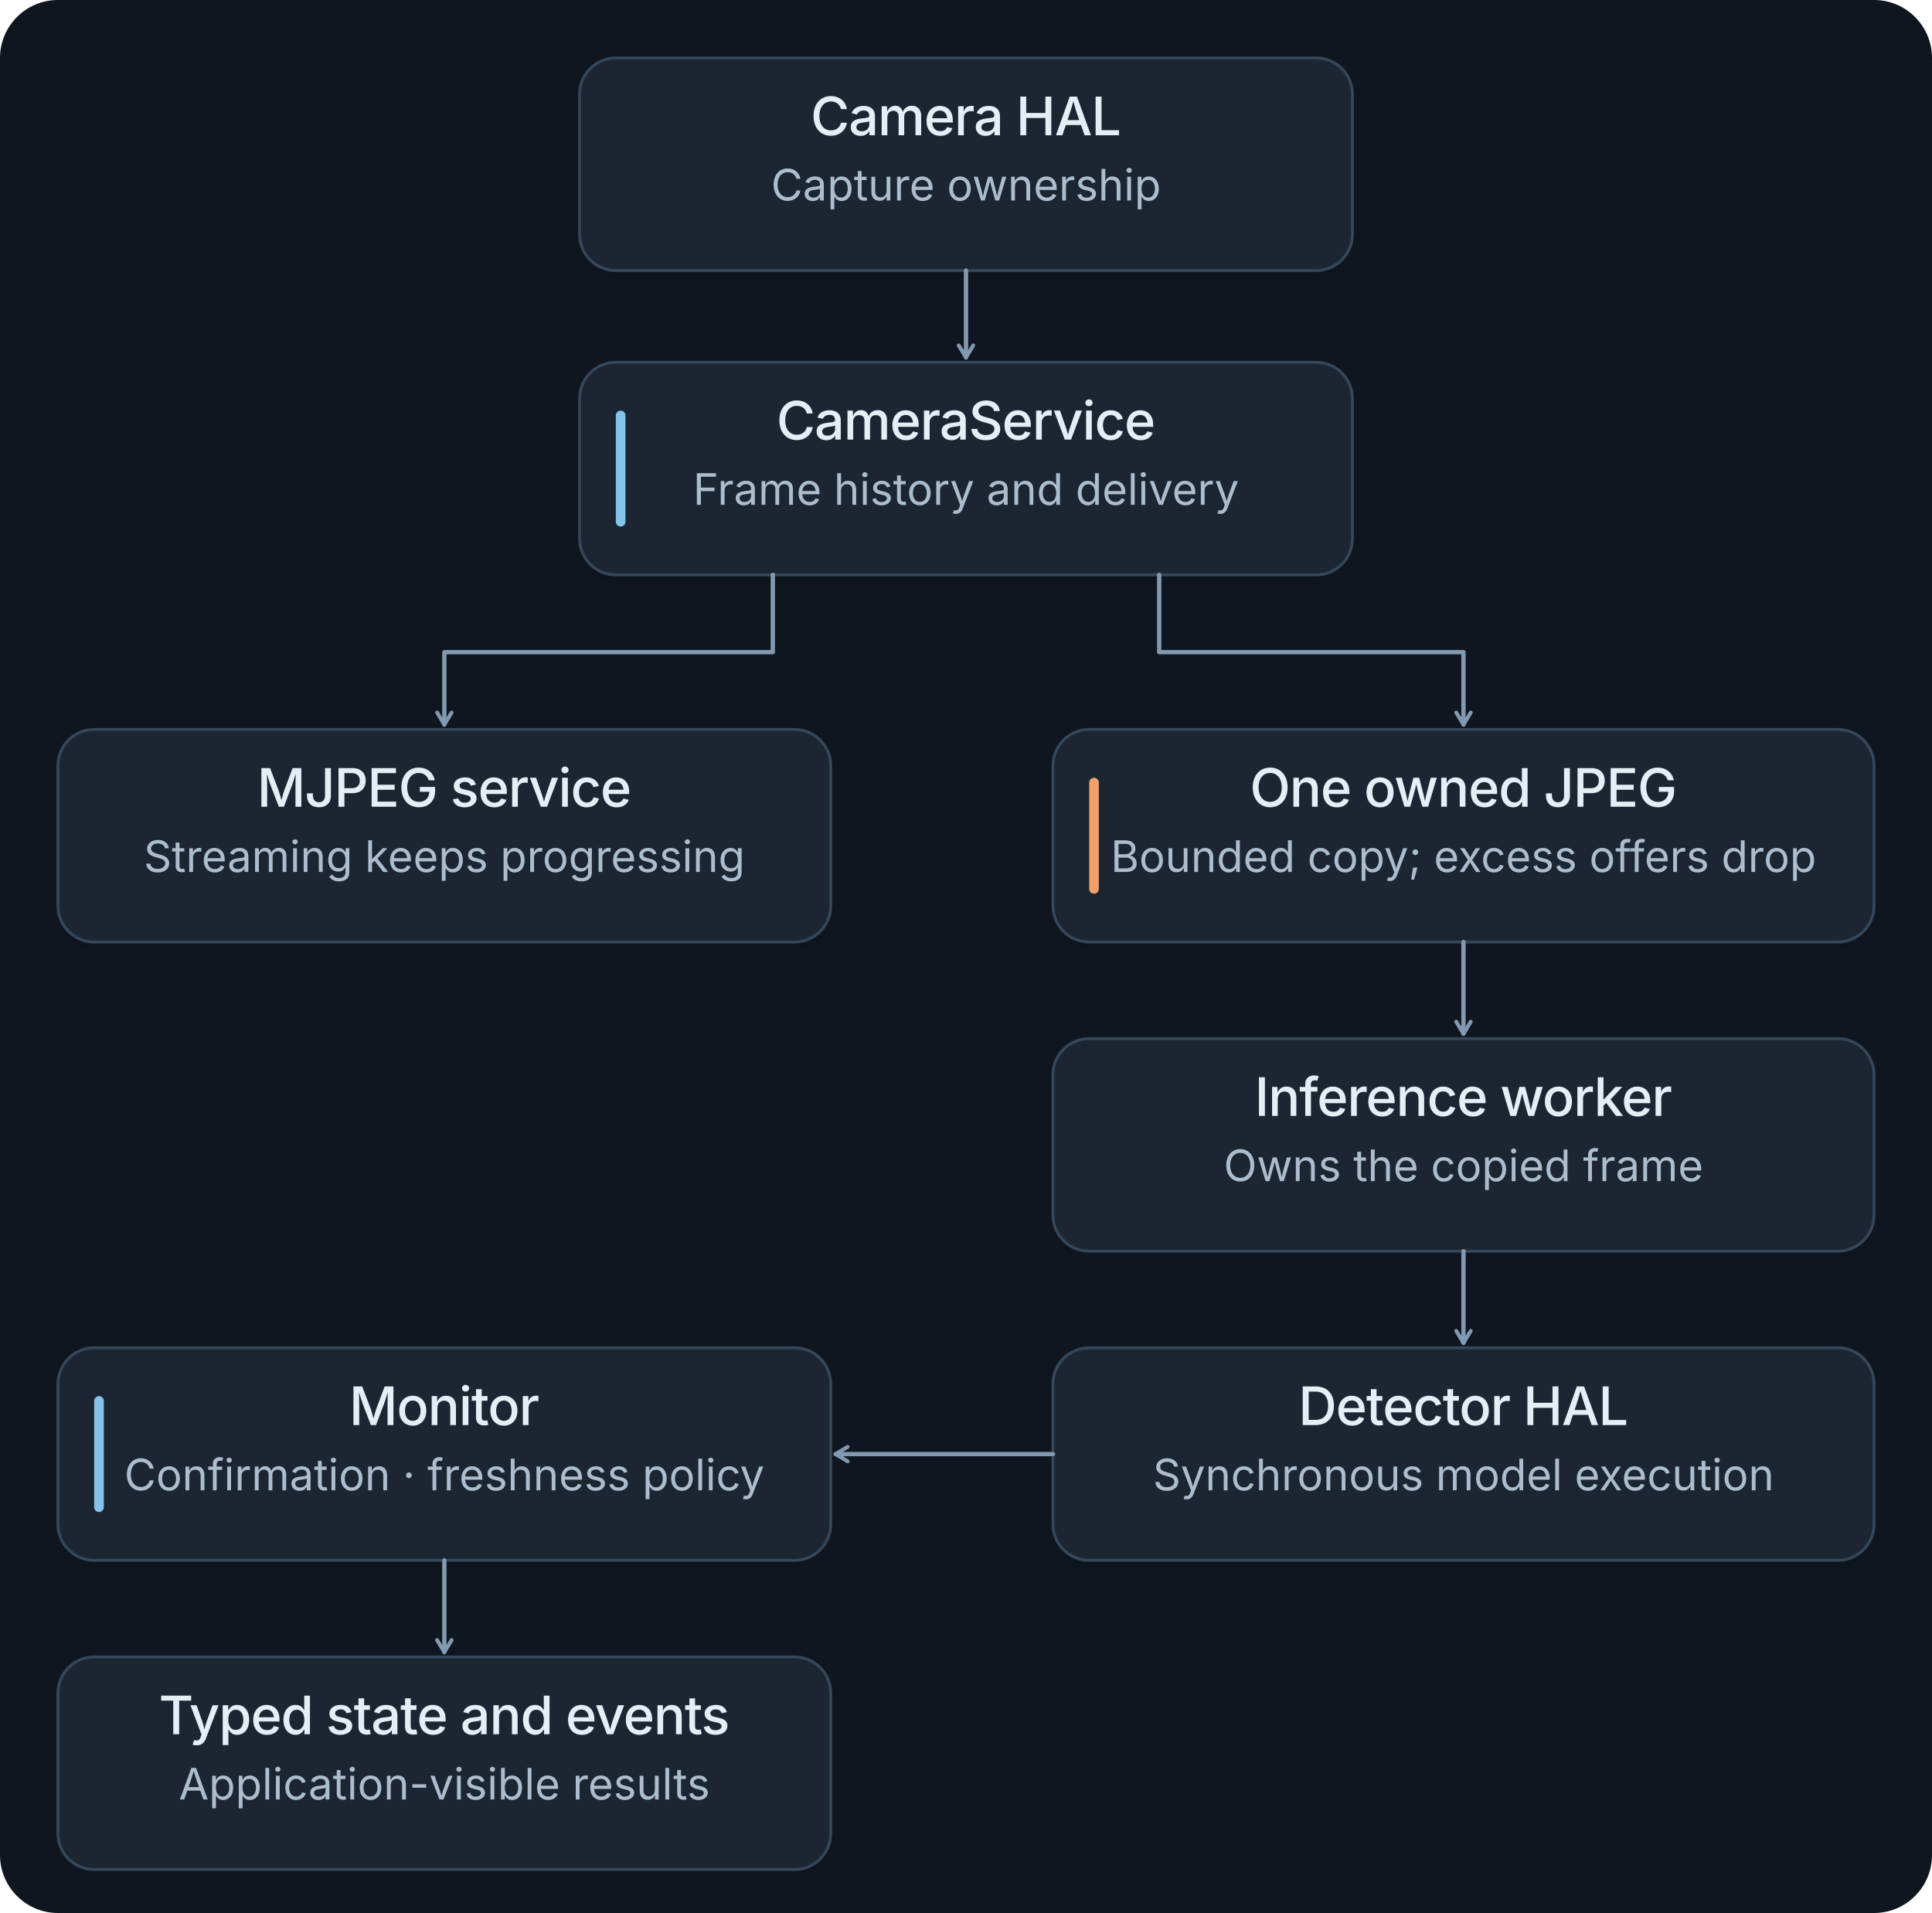
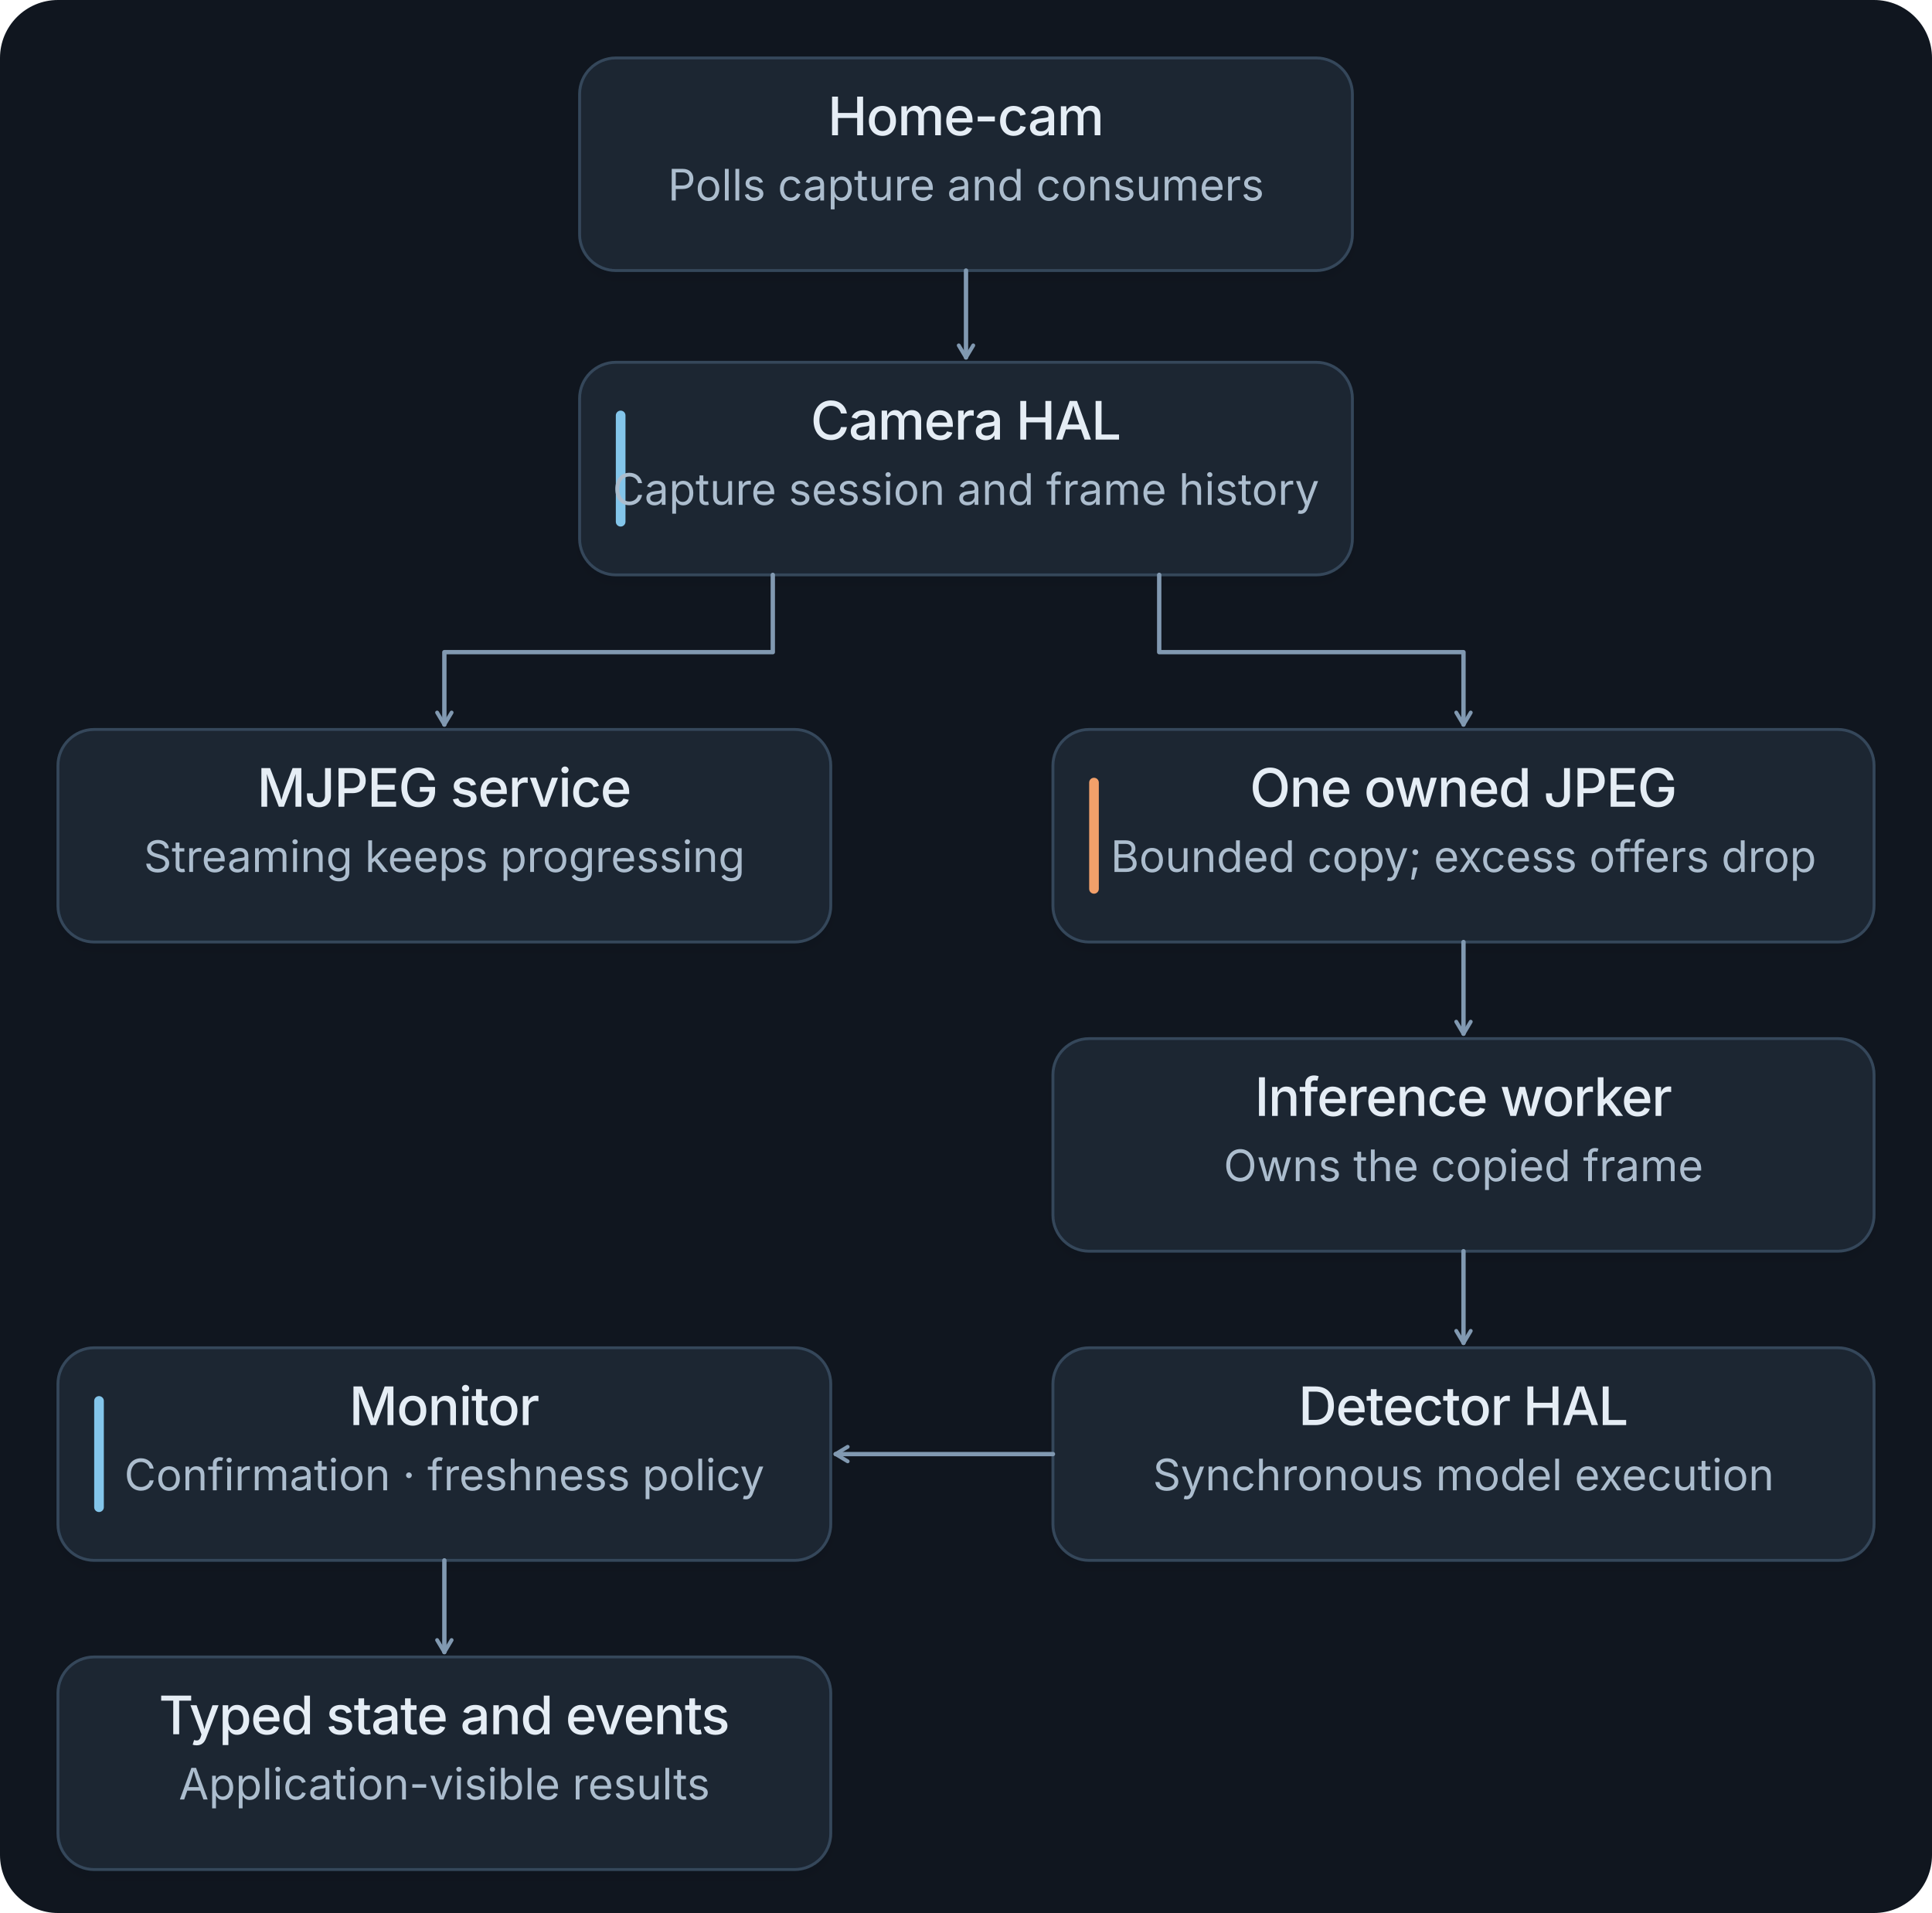
<svg xmlns="http://www.w3.org/2000/svg" width="800" height="792" viewBox="0 0 800 792" role="img" aria-labelledby="title description">
  <defs>
    <marker id="arrow" viewBox="0 0 8 8" refX="6" refY="4" markerWidth="8" markerHeight="8" markerUnits="userSpaceOnUse" orient="auto">
      <path d="M1 1 L6 4 L1 7" fill="none" stroke="#8199B1" stroke-width="1.6" stroke-linecap="round" stroke-linejoin="round" />
    </marker>
    <filter id="shadow" x="-10%" y="-20%" width="120%" height="145%">
      <feGaussianBlur in="SourceAlpha" stdDeviation="3" result="blur" />
      <feOffset in="blur" dx="0" dy="3" result="offset-blur" />
      <feFlood flood-color="#000000" flood-opacity="0.055" result="shadow-color" />
      <feComposite in="shadow-color" in2="offset-blur" operator="in" result="card-shadow" />
      <feMerge>
        <feMergeNode in="card-shadow" />
        <feMergeNode in="SourceGraphic" />
      </feMerge>
    </filter>
    <style>
      text { font-family: Inter, "Helvetica Neue", Arial, sans-serif; }
      .card { fill: #1A2533; stroke: #34465A; stroke-width: 1.2; }
      .label { fill: #E5EDF5; font-weight: 500; letter-spacing: -0.4px; }
      .subtitle { fill: #ACBDCE; font-size: 18px; }
      .edge { fill: none; stroke: #8199B1; stroke-width: 1.8; stroke-linecap: round; stroke-linejoin: round; marker-end: url(#arrow); }
      .edge-label { fill: #ACBDCE; font-size: 16px; }
    </style>
  </defs>
  <rect width="800" height="792" rx="24" fill="#10161F" />
  <g id="node-camera-hal" data-panel="true">
    <rect x="240" y="24" width="320" height="88" rx="15" class="card" filter="url(#shadow)" />
-     <text x="400" y="56" text-anchor="middle" class="label" font-size="22">Camera HAL</text>
-     <text x="400" y="83" text-anchor="middle" class="subtitle">Capture ownership</text>
+     <text x="400" y="56" text-anchor="middle" class="label" font-size="22">Home-cam</text>
+     <text x="400" y="83" text-anchor="middle" class="subtitle">Polls capture and consumers</text>
  </g>
  <g id="node-camera-service" data-panel="true">
    <rect x="240" y="150" width="320" height="88" rx="15" class="card" filter="url(#shadow)" />
    <rect x="255" y="170" width="4" height="48" rx="2" fill="#83C5EA" />
-     <text x="400" y="182" text-anchor="middle" class="label" font-size="22">CameraService</text>
-     <text x="400" y="209" text-anchor="middle" class="subtitle">Frame history and delivery</text>
+     <text x="400" y="182" text-anchor="middle" class="label" font-size="22">Camera HAL</text>
+     <text x="400" y="209" text-anchor="middle" class="subtitle">Capture session and frame history</text>
  </g>
  <path id="edge-camera-hal-camera-service" data-from="camera-hal" data-to="camera-service" d="M400 112 V148" class="edge" />
  <g id="node-stream" data-panel="true">
    <rect x="24" y="302" width="320" height="88" rx="15" class="card" filter="url(#shadow)" />
    <text x="184" y="334" text-anchor="middle" class="label" font-size="22">MJPEG service</text>
    <text x="184" y="361" text-anchor="middle" class="subtitle">Streaming keeps progressing</text>
  </g>
  <g id="node-jpeg" data-panel="true">
    <rect x="436" y="302" width="340" height="88" rx="15" class="card" filter="url(#shadow)" />
    <rect x="451" y="322" width="4" height="48" rx="2" fill="#F2A06A" />
    <text x="606" y="334" text-anchor="middle" class="label" font-size="22">One owned JPEG</text>
    <text x="606" y="361" text-anchor="middle" class="subtitle">Bounded copy; excess offers drop</text>
  </g>
  <path id="edge-camera-service-stream" data-from="camera-service" data-to="stream" d="M320 238 V270 H184 V300" class="edge" />
  <path id="edge-camera-service-jpeg" data-from="camera-service" data-to="jpeg" d="M480 238 V270 H606 V300" class="edge" />
  <g id="node-worker" data-panel="true">
    <rect x="436" y="430" width="340" height="88" rx="15" class="card" filter="url(#shadow)" />
    <text x="606" y="462" text-anchor="middle" class="label" font-size="22">Inference worker</text>
    <text x="606" y="489" text-anchor="middle" class="subtitle">Owns the copied frame</text>
  </g>
  <g id="node-detector" data-panel="true">
    <rect x="436" y="558" width="340" height="88" rx="15" class="card" filter="url(#shadow)" />
    <text x="606" y="590" text-anchor="middle" class="label" font-size="22">Detector HAL</text>
    <text x="606" y="617" text-anchor="middle" class="subtitle">Synchronous model execution</text>
  </g>
  <g id="node-monitor" data-panel="true">
    <rect x="24" y="558" width="320" height="88" rx="15" class="card" filter="url(#shadow)" />
    <rect x="39" y="578" width="4" height="48" rx="2" fill="#83C5EA" />
    <text x="184" y="590" text-anchor="middle" class="label" font-size="22">Monitor</text>
    <text x="184" y="617" text-anchor="middle" class="subtitle">Confirmation · freshness policy</text>
  </g>
  <g id="node-events" data-panel="true">
    <rect x="24" y="686" width="320" height="88" rx="15" class="card" filter="url(#shadow)" />
    <text x="184" y="718" text-anchor="middle" class="label" font-size="22">Typed state and events</text>
    <text x="184" y="745" text-anchor="middle" class="subtitle">Application-visible results</text>
  </g>
  <path id="edge-jpeg-worker" data-from="jpeg" data-to="worker" d="M606 390 V428" class="edge" />
  <path id="edge-worker-detector" data-from="worker" data-to="detector" d="M606 518 V556" class="edge" />
  <path id="edge-detector-monitor" data-from="detector" data-to="monitor" d="M436 602 H346" class="edge" />
  <path id="edge-monitor-events" data-from="monitor" data-to="events" d="M184 646 V684" class="edge" />
</svg>
